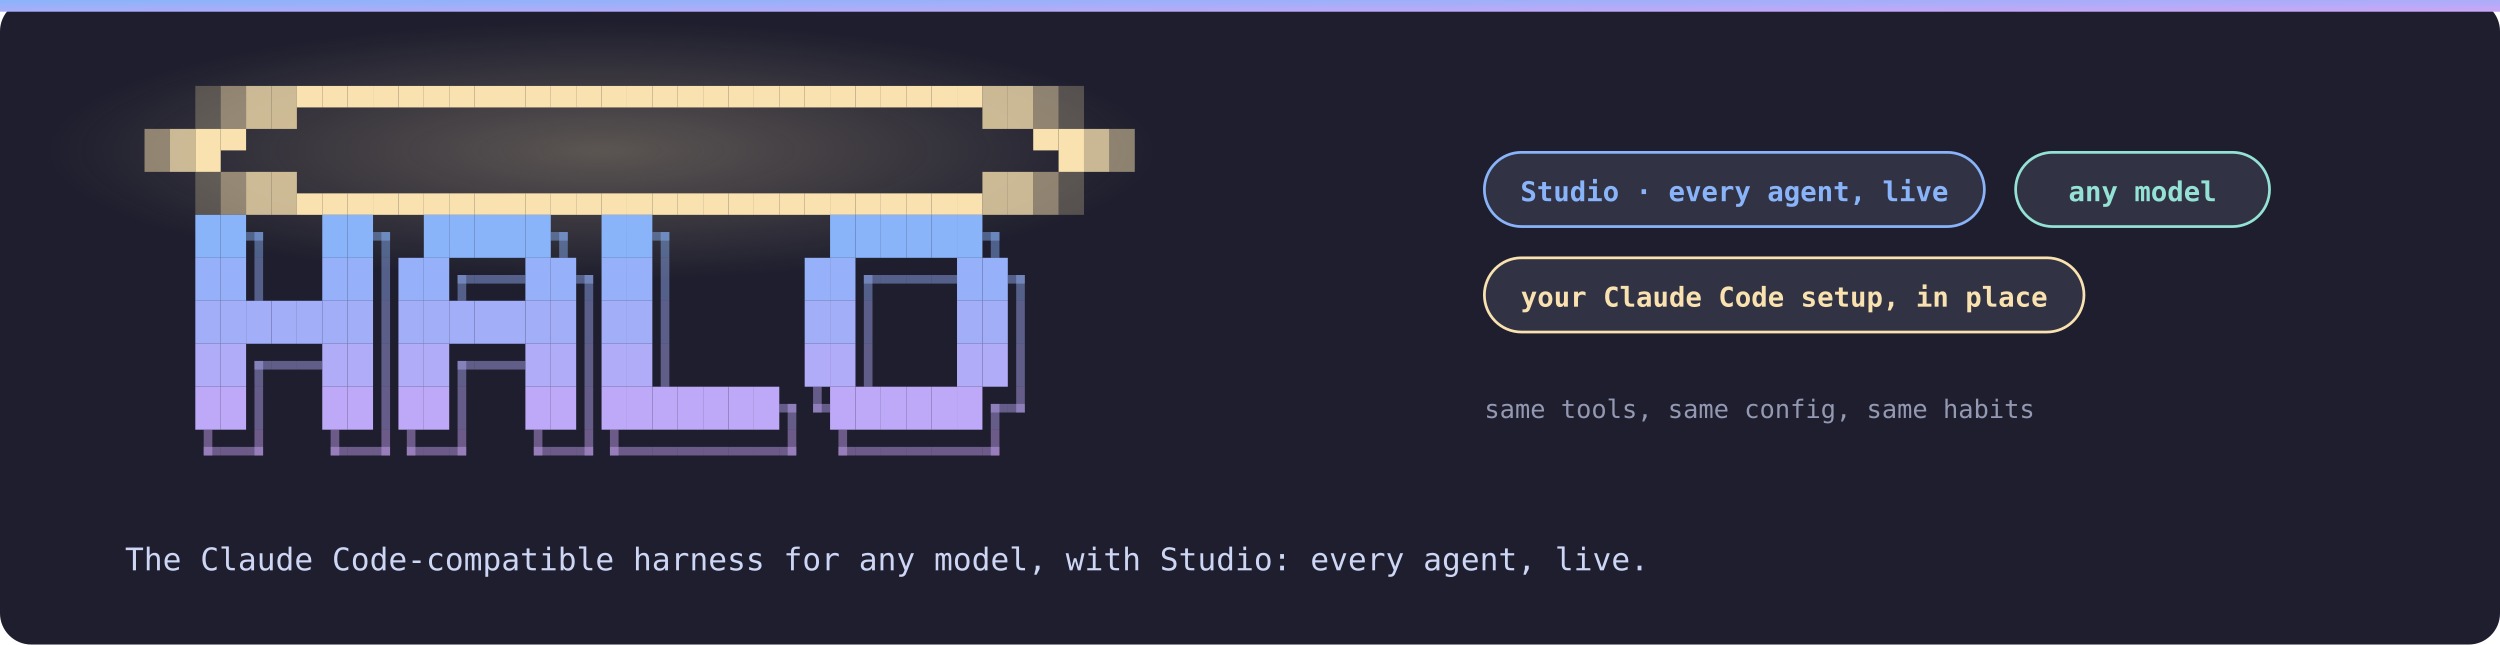
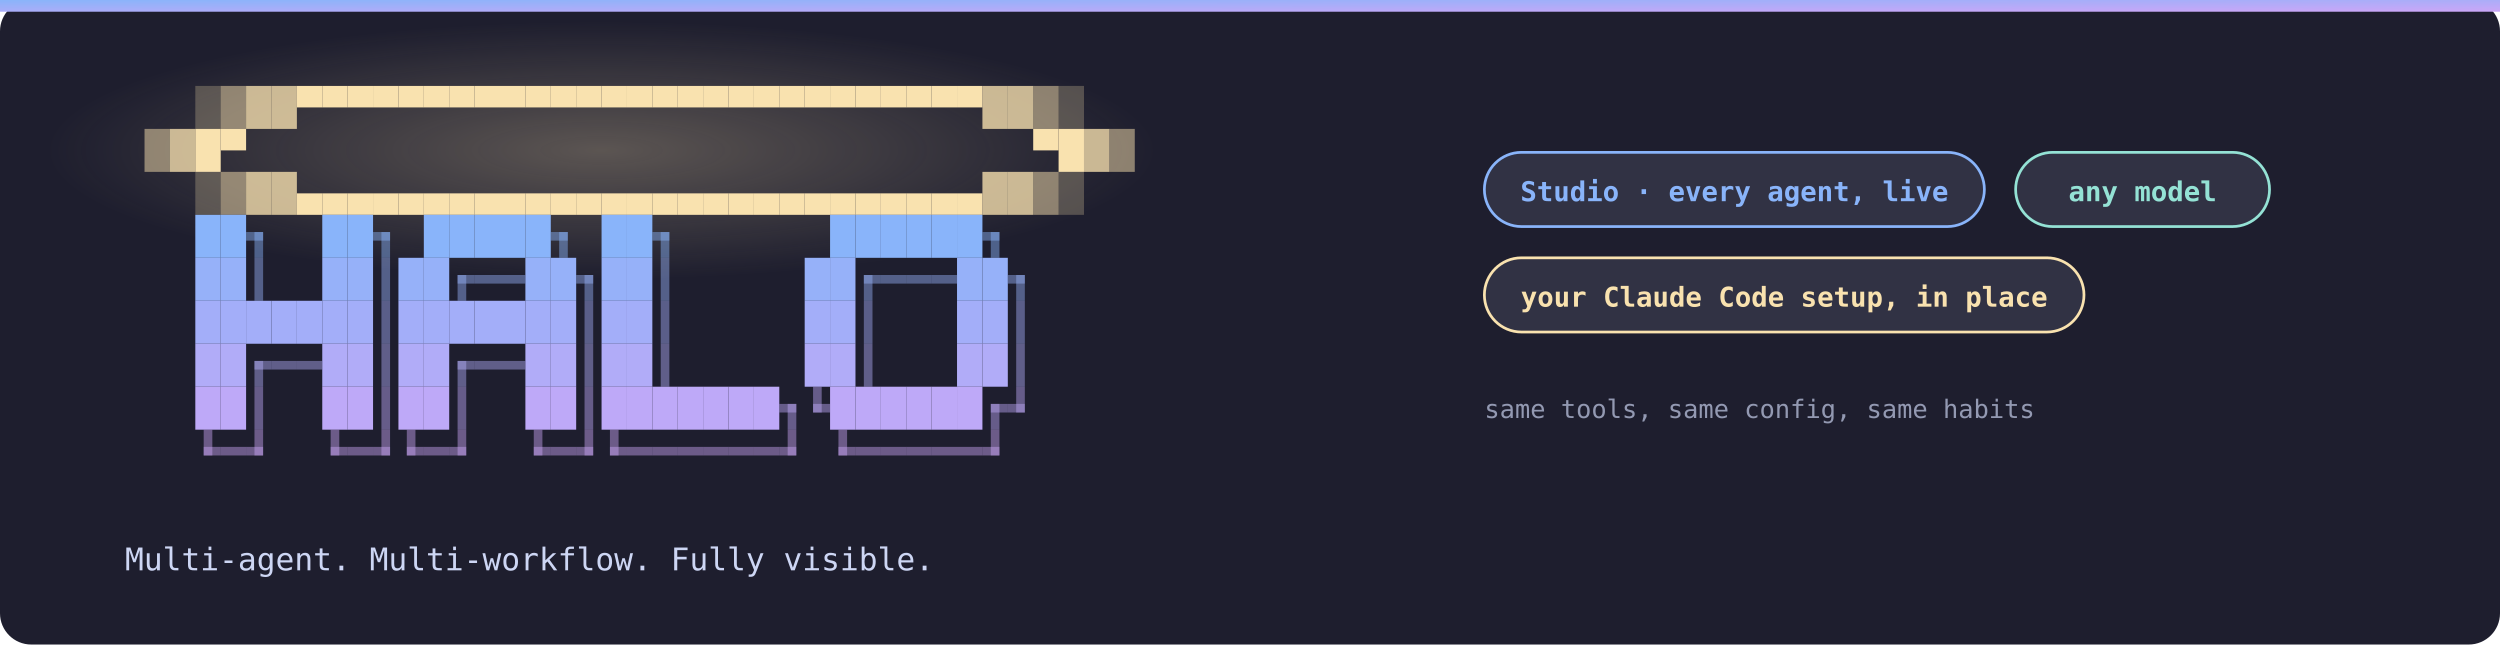
<svg xmlns="http://www.w3.org/2000/svg" viewBox="0 0 1280 330" width="1280" height="330" role="img" aria-labelledby="t d" font-family="'Fira Code','DejaVu Sans Mono',Consolas,Menlo,monospace">
  <defs>
    <linearGradient id="g" x1="0" y1="0" x2="1" y2="1">
      <stop offset="0" stop-color="#89b4fa" />
      <stop offset="1" stop-color="#cba6f7" />
    </linearGradient>
    <radialGradient id="glow" cx="0.5" cy="0.5" r="0.5">
      <stop offset="0" stop-color="#f9e2af" stop-opacity="0.28" />
      <stop offset="1" stop-color="#f9e2af" stop-opacity="0" />
    </radialGradient>
  </defs>
  <rect width="1280" height="330" rx="16" fill="#1e1e2e" />
  <rect x="0" y="0" width="1280" height="6" fill="url(#g)" />
  <ellipse cx="308" cy="77" rx="286" ry="66" fill="url(#glow)" />
  <g id="wordmark" transform="translate(48 44)">
    <rect x="52" y="0" width="13" height="22" fill="#f9e2af" opacity="0.25" />
    <rect x="65" y="0" width="13" height="22" fill="#f9e2af" opacity="0.5" />
    <rect x="78" y="0" width="13" height="22" fill="#f9e2af" opacity="0.78" />
    <rect x="91" y="0" width="13" height="22" fill="#f9e2af" opacity="0.78" />
    <rect x="104" y="0" width="13" height="11" fill="#f9e2af" />
    <rect x="117" y="0" width="13" height="11" fill="#f9e2af" />
    <rect x="130" y="0" width="13" height="11" fill="#f9e2af" />
    <rect x="143" y="0" width="13" height="11" fill="#f9e2af" />
    <rect x="156" y="0" width="13" height="11" fill="#f9e2af" />
    <rect x="169" y="0" width="13" height="11" fill="#f9e2af" />
    <rect x="182" y="0" width="13" height="11" fill="#f9e2af" />
    <rect x="195" y="0" width="13" height="11" fill="#f9e2af" />
    <rect x="208" y="0" width="13" height="11" fill="#f9e2af" />
    <rect x="221" y="0" width="13" height="11" fill="#f9e2af" />
    <rect x="234" y="0" width="13" height="11" fill="#f9e2af" />
    <rect x="247" y="0" width="13" height="11" fill="#f9e2af" />
    <rect x="260" y="0" width="13" height="11" fill="#f9e2af" />
    <rect x="273" y="0" width="13" height="11" fill="#f9e2af" />
    <rect x="286" y="0" width="13" height="11" fill="#f9e2af" />
    <rect x="299" y="0" width="13" height="11" fill="#f9e2af" />
    <rect x="312" y="0" width="13" height="11" fill="#f9e2af" />
    <rect x="325" y="0" width="13" height="11" fill="#f9e2af" />
    <rect x="338" y="0" width="13" height="11" fill="#f9e2af" />
    <rect x="351" y="0" width="13" height="11" fill="#f9e2af" />
    <rect x="364" y="0" width="13" height="11" fill="#f9e2af" />
    <rect x="377" y="0" width="13" height="11" fill="#f9e2af" />
    <rect x="390" y="0" width="13" height="11" fill="#f9e2af" />
    <rect x="403" y="0" width="13" height="11" fill="#f9e2af" />
    <rect x="416" y="0" width="13" height="11" fill="#f9e2af" />
    <rect x="429" y="0" width="13" height="11" fill="#f9e2af" />
    <rect x="442" y="0" width="13" height="11" fill="#f9e2af" />
    <rect x="455" y="0" width="13" height="22" fill="#f9e2af" opacity="0.78" />
    <rect x="468" y="0" width="13" height="22" fill="#f9e2af" opacity="0.78" />
    <rect x="481" y="0" width="13" height="22" fill="#f9e2af" opacity="0.5" />
    <rect x="494" y="0" width="13" height="22" fill="#f9e2af" opacity="0.25" />
    <rect x="26" y="22" width="13" height="22" fill="#f9e2af" opacity="0.5" />
    <rect x="39" y="22" width="13" height="22" fill="#f9e2af" opacity="0.78" />
    <rect x="52" y="22" width="13" height="22" fill="#f9e2af" />
    <rect x="65" y="22" width="13" height="11" fill="#f9e2af" />
    <rect x="481" y="22" width="13" height="11" fill="#f9e2af" />
    <rect x="494" y="22" width="13" height="22" fill="#f9e2af" />
    <rect x="507" y="22" width="13" height="22" fill="#f9e2af" opacity="0.78" />
    <rect x="520" y="22" width="13" height="22" fill="#f9e2af" opacity="0.5" />
    <rect x="52" y="44" width="13" height="22" fill="#f9e2af" opacity="0.25" />
    <rect x="65" y="44" width="13" height="22" fill="#f9e2af" opacity="0.5" />
    <rect x="78" y="44" width="13" height="22" fill="#f9e2af" opacity="0.78" />
    <rect x="91" y="44" width="13" height="22" fill="#f9e2af" opacity="0.78" />
    <rect x="104" y="55" width="13" height="11" fill="#f9e2af" />
    <rect x="117" y="55" width="13" height="11" fill="#f9e2af" />
    <rect x="130" y="55" width="13" height="11" fill="#f9e2af" />
    <rect x="143" y="55" width="13" height="11" fill="#f9e2af" />
    <rect x="156" y="55" width="13" height="11" fill="#f9e2af" />
    <rect x="169" y="55" width="13" height="11" fill="#f9e2af" />
    <rect x="182" y="55" width="13" height="11" fill="#f9e2af" />
    <rect x="195" y="55" width="13" height="11" fill="#f9e2af" />
    <rect x="208" y="55" width="13" height="11" fill="#f9e2af" />
    <rect x="221" y="55" width="13" height="11" fill="#f9e2af" />
    <rect x="234" y="55" width="13" height="11" fill="#f9e2af" />
    <rect x="247" y="55" width="13" height="11" fill="#f9e2af" />
    <rect x="260" y="55" width="13" height="11" fill="#f9e2af" />
    <rect x="273" y="55" width="13" height="11" fill="#f9e2af" />
    <rect x="286" y="55" width="13" height="11" fill="#f9e2af" />
    <rect x="299" y="55" width="13" height="11" fill="#f9e2af" />
    <rect x="312" y="55" width="13" height="11" fill="#f9e2af" />
    <rect x="325" y="55" width="13" height="11" fill="#f9e2af" />
    <rect x="338" y="55" width="13" height="11" fill="#f9e2af" />
    <rect x="351" y="55" width="13" height="11" fill="#f9e2af" />
    <rect x="364" y="55" width="13" height="11" fill="#f9e2af" />
    <rect x="377" y="55" width="13" height="11" fill="#f9e2af" />
    <rect x="390" y="55" width="13" height="11" fill="#f9e2af" />
    <rect x="403" y="55" width="13" height="11" fill="#f9e2af" />
    <rect x="416" y="55" width="13" height="11" fill="#f9e2af" />
    <rect x="429" y="55" width="13" height="11" fill="#f9e2af" />
    <rect x="442" y="55" width="13" height="11" fill="#f9e2af" />
    <rect x="455" y="44" width="13" height="22" fill="#f9e2af" opacity="0.78" />
    <rect x="468" y="44" width="13" height="22" fill="#f9e2af" opacity="0.78" />
    <rect x="481" y="44" width="13" height="22" fill="#f9e2af" opacity="0.5" />
    <rect x="494" y="44" width="13" height="22" fill="#f9e2af" opacity="0.25" />
    <rect x="52" y="66" width="13" height="22" fill="#89b4fa" />
    <rect x="65" y="66" width="13" height="22" fill="#89b4fa" />
    <rect x="78" y="74.8" width="8.71" height="4.4" fill="#89b4fa" opacity="0.45" />
    <rect x="82.29" y="74.8" width="4.42" height="13.2" fill="#89b4fa" opacity="0.45" />
    <rect x="117" y="66" width="13" height="22" fill="#89b4fa" />
    <rect x="130" y="66" width="13" height="22" fill="#89b4fa" />
    <rect x="143" y="74.8" width="8.71" height="4.4" fill="#89b4fa" opacity="0.45" />
    <rect x="147.29" y="74.8" width="4.42" height="13.2" fill="#89b4fa" opacity="0.45" />
    <rect x="169" y="66" width="13" height="22" fill="#89b4fa" />
    <rect x="182" y="66" width="13" height="22" fill="#89b4fa" />
    <rect x="195" y="66" width="13" height="22" fill="#89b4fa" />
    <rect x="208" y="66" width="13" height="22" fill="#89b4fa" />
    <rect x="221" y="66" width="13" height="22" fill="#89b4fa" />
    <rect x="234" y="74.8" width="8.71" height="4.4" fill="#89b4fa" opacity="0.45" />
    <rect x="238.29" y="74.8" width="4.42" height="13.2" fill="#89b4fa" opacity="0.45" />
    <rect x="260" y="66" width="13" height="22" fill="#89b4fa" />
    <rect x="273" y="66" width="13" height="22" fill="#89b4fa" />
    <rect x="286" y="74.8" width="8.71" height="4.4" fill="#89b4fa" opacity="0.45" />
    <rect x="290.29" y="74.8" width="4.42" height="13.2" fill="#89b4fa" opacity="0.45" />
    <rect x="377" y="66" width="13" height="22" fill="#89b4fa" />
    <rect x="390" y="66" width="13" height="22" fill="#89b4fa" />
    <rect x="403" y="66" width="13" height="22" fill="#89b4fa" />
    <rect x="416" y="66" width="13" height="22" fill="#89b4fa" />
    <rect x="429" y="66" width="13" height="22" fill="#89b4fa" />
    <rect x="442" y="66" width="13" height="22" fill="#89b4fa" />
    <rect x="455" y="74.8" width="8.71" height="4.4" fill="#89b4fa" opacity="0.45" />
    <rect x="459.29" y="74.8" width="4.42" height="13.2" fill="#89b4fa" opacity="0.45" />
    <rect x="52" y="88" width="13" height="22" fill="#96b1f9" />
    <rect x="65" y="88" width="13" height="22" fill="#96b1f9" />
    <rect x="82.29" y="88" width="4.42" height="22" fill="#96b1f9" opacity="0.45" />
    <rect x="117" y="88" width="13" height="22" fill="#96b1f9" />
    <rect x="130" y="88" width="13" height="22" fill="#96b1f9" />
    <rect x="147.29" y="88" width="4.42" height="22" fill="#96b1f9" opacity="0.45" />
    <rect x="156" y="88" width="13" height="22" fill="#96b1f9" />
    <rect x="169" y="88" width="13" height="22" fill="#96b1f9" />
    <rect x="186.29" y="96.8" width="8.71" height="4.4" fill="#96b1f9" opacity="0.45" />
    <rect x="186.29" y="96.8" width="4.42" height="13.2" fill="#96b1f9" opacity="0.45" />
    <rect x="195" y="96.8" width="13" height="4.4" fill="#96b1f9" opacity="0.45" />
    <rect x="208" y="96.8" width="13" height="4.4" fill="#96b1f9" opacity="0.45" />
    <rect x="221" y="88" width="13" height="22" fill="#96b1f9" />
    <rect x="234" y="88" width="13" height="22" fill="#96b1f9" />
    <rect x="247" y="96.8" width="8.71" height="4.4" fill="#96b1f9" opacity="0.45" />
    <rect x="251.29" y="96.8" width="4.42" height="13.2" fill="#96b1f9" opacity="0.45" />
    <rect x="260" y="88" width="13" height="22" fill="#96b1f9" />
    <rect x="273" y="88" width="13" height="22" fill="#96b1f9" />
    <rect x="290.29" y="88" width="4.42" height="22" fill="#96b1f9" opacity="0.45" />
    <rect x="364" y="88" width="13" height="22" fill="#96b1f9" />
    <rect x="377" y="88" width="13" height="22" fill="#96b1f9" />
    <rect x="394.29" y="96.8" width="8.71" height="4.4" fill="#96b1f9" opacity="0.45" />
    <rect x="394.29" y="96.8" width="4.42" height="13.2" fill="#96b1f9" opacity="0.45" />
    <rect x="403" y="96.8" width="13" height="4.4" fill="#96b1f9" opacity="0.45" />
    <rect x="416" y="96.8" width="13" height="4.4" fill="#96b1f9" opacity="0.45" />
    <rect x="429" y="96.8" width="13" height="4.4" fill="#96b1f9" opacity="0.45" />
    <rect x="442" y="88" width="13" height="22" fill="#96b1f9" />
    <rect x="455" y="88" width="13" height="22" fill="#96b1f9" />
    <rect x="468" y="96.8" width="8.71" height="4.4" fill="#96b1f9" opacity="0.45" />
    <rect x="472.29" y="96.8" width="4.42" height="13.2" fill="#96b1f9" opacity="0.45" />
    <rect x="52" y="110" width="13" height="22" fill="#a3aef9" />
    <rect x="65" y="110" width="13" height="22" fill="#a3aef9" />
    <rect x="78" y="110" width="13" height="22" fill="#a3aef9" />
    <rect x="91" y="110" width="13" height="22" fill="#a3aef9" />
    <rect x="104" y="110" width="13" height="22" fill="#a3aef9" />
    <rect x="117" y="110" width="13" height="22" fill="#a3aef9" />
    <rect x="130" y="110" width="13" height="22" fill="#a3aef9" />
    <rect x="147.29" y="110" width="4.42" height="22" fill="#a3aef9" opacity="0.45" />
    <rect x="156" y="110" width="13" height="22" fill="#a3aef9" />
    <rect x="169" y="110" width="13" height="22" fill="#a3aef9" />
    <rect x="182" y="110" width="13" height="22" fill="#a3aef9" />
    <rect x="195" y="110" width="13" height="22" fill="#a3aef9" />
    <rect x="208" y="110" width="13" height="22" fill="#a3aef9" />
    <rect x="221" y="110" width="13" height="22" fill="#a3aef9" />
    <rect x="234" y="110" width="13" height="22" fill="#a3aef9" />
    <rect x="251.29" y="110" width="4.42" height="22" fill="#a3aef9" opacity="0.45" />
    <rect x="260" y="110" width="13" height="22" fill="#a3aef9" />
    <rect x="273" y="110" width="13" height="22" fill="#a3aef9" />
    <rect x="290.29" y="110" width="4.42" height="22" fill="#a3aef9" opacity="0.45" />
    <rect x="364" y="110" width="13" height="22" fill="#a3aef9" />
    <rect x="377" y="110" width="13" height="22" fill="#a3aef9" />
    <rect x="394.29" y="110" width="4.42" height="22" fill="#a3aef9" opacity="0.45" />
    <rect x="442" y="110" width="13" height="22" fill="#a3aef9" />
    <rect x="455" y="110" width="13" height="22" fill="#a3aef9" />
    <rect x="472.29" y="110" width="4.42" height="22" fill="#a3aef9" opacity="0.45" />
    <rect x="52" y="132" width="13" height="22" fill="#b1acf8" />
    <rect x="65" y="132" width="13" height="22" fill="#b1acf8" />
    <rect x="82.29" y="140.8" width="8.71" height="4.4" fill="#b1acf8" opacity="0.45" />
    <rect x="82.29" y="140.8" width="4.42" height="13.2" fill="#b1acf8" opacity="0.45" />
    <rect x="91" y="140.8" width="13" height="4.4" fill="#b1acf8" opacity="0.45" />
    <rect x="104" y="140.8" width="13" height="4.4" fill="#b1acf8" opacity="0.45" />
    <rect x="117" y="132" width="13" height="22" fill="#b1acf8" />
    <rect x="130" y="132" width="13" height="22" fill="#b1acf8" />
    <rect x="147.29" y="132" width="4.42" height="22" fill="#b1acf8" opacity="0.45" />
    <rect x="156" y="132" width="13" height="22" fill="#b1acf8" />
    <rect x="169" y="132" width="13" height="22" fill="#b1acf8" />
    <rect x="186.29" y="140.8" width="8.71" height="4.4" fill="#b1acf8" opacity="0.45" />
    <rect x="186.29" y="140.8" width="4.42" height="13.2" fill="#b1acf8" opacity="0.45" />
    <rect x="195" y="140.8" width="13" height="4.4" fill="#b1acf8" opacity="0.45" />
    <rect x="208" y="140.8" width="13" height="4.4" fill="#b1acf8" opacity="0.45" />
    <rect x="221" y="132" width="13" height="22" fill="#b1acf8" />
    <rect x="234" y="132" width="13" height="22" fill="#b1acf8" />
    <rect x="251.29" y="132" width="4.42" height="22" fill="#b1acf8" opacity="0.45" />
    <rect x="260" y="132" width="13" height="22" fill="#b1acf8" />
    <rect x="273" y="132" width="13" height="22" fill="#b1acf8" />
    <rect x="290.29" y="132" width="4.42" height="22" fill="#b1acf8" opacity="0.45" />
    <rect x="364" y="132" width="13" height="22" fill="#b1acf8" />
    <rect x="377" y="132" width="13" height="22" fill="#b1acf8" />
    <rect x="394.29" y="132" width="4.42" height="22" fill="#b1acf8" opacity="0.45" />
    <rect x="442" y="132" width="13" height="22" fill="#b1acf8" />
    <rect x="455" y="132" width="13" height="22" fill="#b1acf8" />
    <rect x="472.29" y="132" width="4.42" height="22" fill="#b1acf8" opacity="0.45" />
    <rect x="52" y="154" width="13" height="22" fill="#bea9f8" />
    <rect x="65" y="154" width="13" height="22" fill="#bea9f8" />
    <rect x="82.29" y="154" width="4.42" height="22" fill="#bea9f8" opacity="0.45" />
    <rect x="117" y="154" width="13" height="22" fill="#bea9f8" />
    <rect x="130" y="154" width="13" height="22" fill="#bea9f8" />
    <rect x="147.29" y="154" width="4.42" height="22" fill="#bea9f8" opacity="0.45" />
    <rect x="156" y="154" width="13" height="22" fill="#bea9f8" />
    <rect x="169" y="154" width="13" height="22" fill="#bea9f8" />
    <rect x="186.29" y="154" width="4.42" height="22" fill="#bea9f8" opacity="0.45" />
    <rect x="221" y="154" width="13" height="22" fill="#bea9f8" />
    <rect x="234" y="154" width="13" height="22" fill="#bea9f8" />
    <rect x="251.29" y="154" width="4.42" height="22" fill="#bea9f8" opacity="0.45" />
    <rect x="260" y="154" width="13" height="22" fill="#bea9f8" />
    <rect x="273" y="154" width="13" height="22" fill="#bea9f8" />
    <rect x="286" y="154" width="13" height="22" fill="#bea9f8" />
    <rect x="299" y="154" width="13" height="22" fill="#bea9f8" />
    <rect x="312" y="154" width="13" height="22" fill="#bea9f8" />
    <rect x="325" y="154" width="13" height="22" fill="#bea9f8" />
    <rect x="338" y="154" width="13" height="22" fill="#bea9f8" />
    <rect x="351" y="162.8" width="8.71" height="4.4" fill="#bea9f8" opacity="0.45" />
    <rect x="355.29" y="162.8" width="4.42" height="13.2" fill="#bea9f8" opacity="0.45" />
    <rect x="368.29" y="162.8" width="8.71" height="4.4" fill="#bea9f8" opacity="0.45" />
    <rect x="368.29" y="154" width="4.42" height="13.2" fill="#bea9f8" opacity="0.45" />
    <rect x="377" y="154" width="13" height="22" fill="#bea9f8" />
    <rect x="390" y="154" width="13" height="22" fill="#bea9f8" />
    <rect x="403" y="154" width="13" height="22" fill="#bea9f8" />
    <rect x="416" y="154" width="13" height="22" fill="#bea9f8" />
    <rect x="429" y="154" width="13" height="22" fill="#bea9f8" />
    <rect x="442" y="154" width="13" height="22" fill="#bea9f8" />
    <rect x="459.29" y="162.8" width="8.71" height="4.4" fill="#bea9f8" opacity="0.45" />
    <rect x="459.29" y="162.8" width="4.42" height="13.2" fill="#bea9f8" opacity="0.45" />
    <rect x="468" y="162.8" width="8.71" height="4.4" fill="#bea9f8" opacity="0.45" />
    <rect x="472.29" y="154" width="4.42" height="13.2" fill="#bea9f8" opacity="0.45" />
    <rect x="56.29" y="184.8" width="8.71" height="4.4" fill="#cba6f7" opacity="0.45" />
    <rect x="56.29" y="176" width="4.42" height="13.2" fill="#cba6f7" opacity="0.45" />
    <rect x="65" y="184.8" width="13" height="4.4" fill="#cba6f7" opacity="0.45" />
    <rect x="78" y="184.8" width="8.71" height="4.4" fill="#cba6f7" opacity="0.45" />
    <rect x="82.29" y="176" width="4.42" height="13.2" fill="#cba6f7" opacity="0.45" />
    <rect x="121.29" y="184.8" width="8.71" height="4.4" fill="#cba6f7" opacity="0.45" />
    <rect x="121.29" y="176" width="4.42" height="13.2" fill="#cba6f7" opacity="0.45" />
    <rect x="130" y="184.8" width="13" height="4.4" fill="#cba6f7" opacity="0.45" />
    <rect x="143" y="184.8" width="8.71" height="4.4" fill="#cba6f7" opacity="0.45" />
    <rect x="147.29" y="176" width="4.42" height="13.2" fill="#cba6f7" opacity="0.45" />
    <rect x="160.29" y="184.8" width="8.71" height="4.4" fill="#cba6f7" opacity="0.45" />
    <rect x="160.29" y="176" width="4.42" height="13.2" fill="#cba6f7" opacity="0.45" />
    <rect x="169" y="184.8" width="13" height="4.4" fill="#cba6f7" opacity="0.45" />
    <rect x="182" y="184.8" width="8.71" height="4.4" fill="#cba6f7" opacity="0.45" />
    <rect x="186.29" y="176" width="4.42" height="13.2" fill="#cba6f7" opacity="0.45" />
    <rect x="225.29" y="184.8" width="8.71" height="4.4" fill="#cba6f7" opacity="0.45" />
    <rect x="225.29" y="176" width="4.42" height="13.2" fill="#cba6f7" opacity="0.45" />
    <rect x="234" y="184.8" width="13" height="4.4" fill="#cba6f7" opacity="0.45" />
    <rect x="247" y="184.8" width="8.71" height="4.4" fill="#cba6f7" opacity="0.45" />
    <rect x="251.29" y="176" width="4.42" height="13.2" fill="#cba6f7" opacity="0.45" />
    <rect x="264.29" y="184.8" width="8.71" height="4.4" fill="#cba6f7" opacity="0.45" />
    <rect x="264.29" y="176" width="4.42" height="13.2" fill="#cba6f7" opacity="0.45" />
    <rect x="273" y="184.8" width="13" height="4.4" fill="#cba6f7" opacity="0.45" />
    <rect x="286" y="184.8" width="13" height="4.4" fill="#cba6f7" opacity="0.45" />
    <rect x="299" y="184.8" width="13" height="4.4" fill="#cba6f7" opacity="0.45" />
    <rect x="312" y="184.8" width="13" height="4.4" fill="#cba6f7" opacity="0.45" />
    <rect x="325" y="184.8" width="13" height="4.4" fill="#cba6f7" opacity="0.45" />
    <rect x="338" y="184.8" width="13" height="4.4" fill="#cba6f7" opacity="0.45" />
    <rect x="351" y="184.8" width="8.71" height="4.4" fill="#cba6f7" opacity="0.45" />
    <rect x="355.29" y="176" width="4.42" height="13.2" fill="#cba6f7" opacity="0.45" />
    <rect x="381.29" y="184.8" width="8.71" height="4.4" fill="#cba6f7" opacity="0.45" />
    <rect x="381.29" y="176" width="4.42" height="13.2" fill="#cba6f7" opacity="0.45" />
    <rect x="390" y="184.8" width="13" height="4.4" fill="#cba6f7" opacity="0.45" />
    <rect x="403" y="184.8" width="13" height="4.4" fill="#cba6f7" opacity="0.45" />
    <rect x="416" y="184.8" width="13" height="4.4" fill="#cba6f7" opacity="0.45" />
    <rect x="429" y="184.8" width="13" height="4.4" fill="#cba6f7" opacity="0.45" />
    <rect x="442" y="184.8" width="13" height="4.4" fill="#cba6f7" opacity="0.45" />
    <rect x="455" y="184.8" width="8.71" height="4.4" fill="#cba6f7" opacity="0.45" />
    <rect x="459.29" y="176" width="4.42" height="13.2" fill="#cba6f7" opacity="0.45" />
  </g>
-   <text x="64" y="292" font-size="16" fill="#cdd6f4" font-weight="400">The Claude Code-compatible harness for any model, with Studio: every agent, live.</text>
+   <text x="64" y="292" font-size="16" fill="#cdd6f4" font-weight="400">Multi-agent. Multi-workflow. Fully visible.</text>
  <rect x="760" y="78" width="256" height="38" rx="19" fill="#313244" stroke="#89b4fa" stroke-width="1.4" />
  <text x="888" y="103" font-size="14" fill="#89b4fa" text-anchor="middle" font-weight="700">Studio · every agent, live</text>
  <rect x="1032" y="78" width="130" height="38" rx="19" fill="#313244" stroke="#94e2d5" stroke-width="1.4" />
  <text x="1097" y="103" font-size="14" fill="#94e2d5" text-anchor="middle" font-weight="700">any model</text>
  <rect x="760" y="132" width="307" height="38" rx="19" fill="#313244" stroke="#f9e2af" stroke-width="1.4" />
  <text x="913.5" y="157" font-size="14" fill="#f9e2af" text-anchor="middle" font-weight="700">your Claude Code setup, in place</text>
  <text x="760" y="214" font-size="13" fill="#9399b2" font-weight="400">same tools, same config, same habits</text>
</svg>
